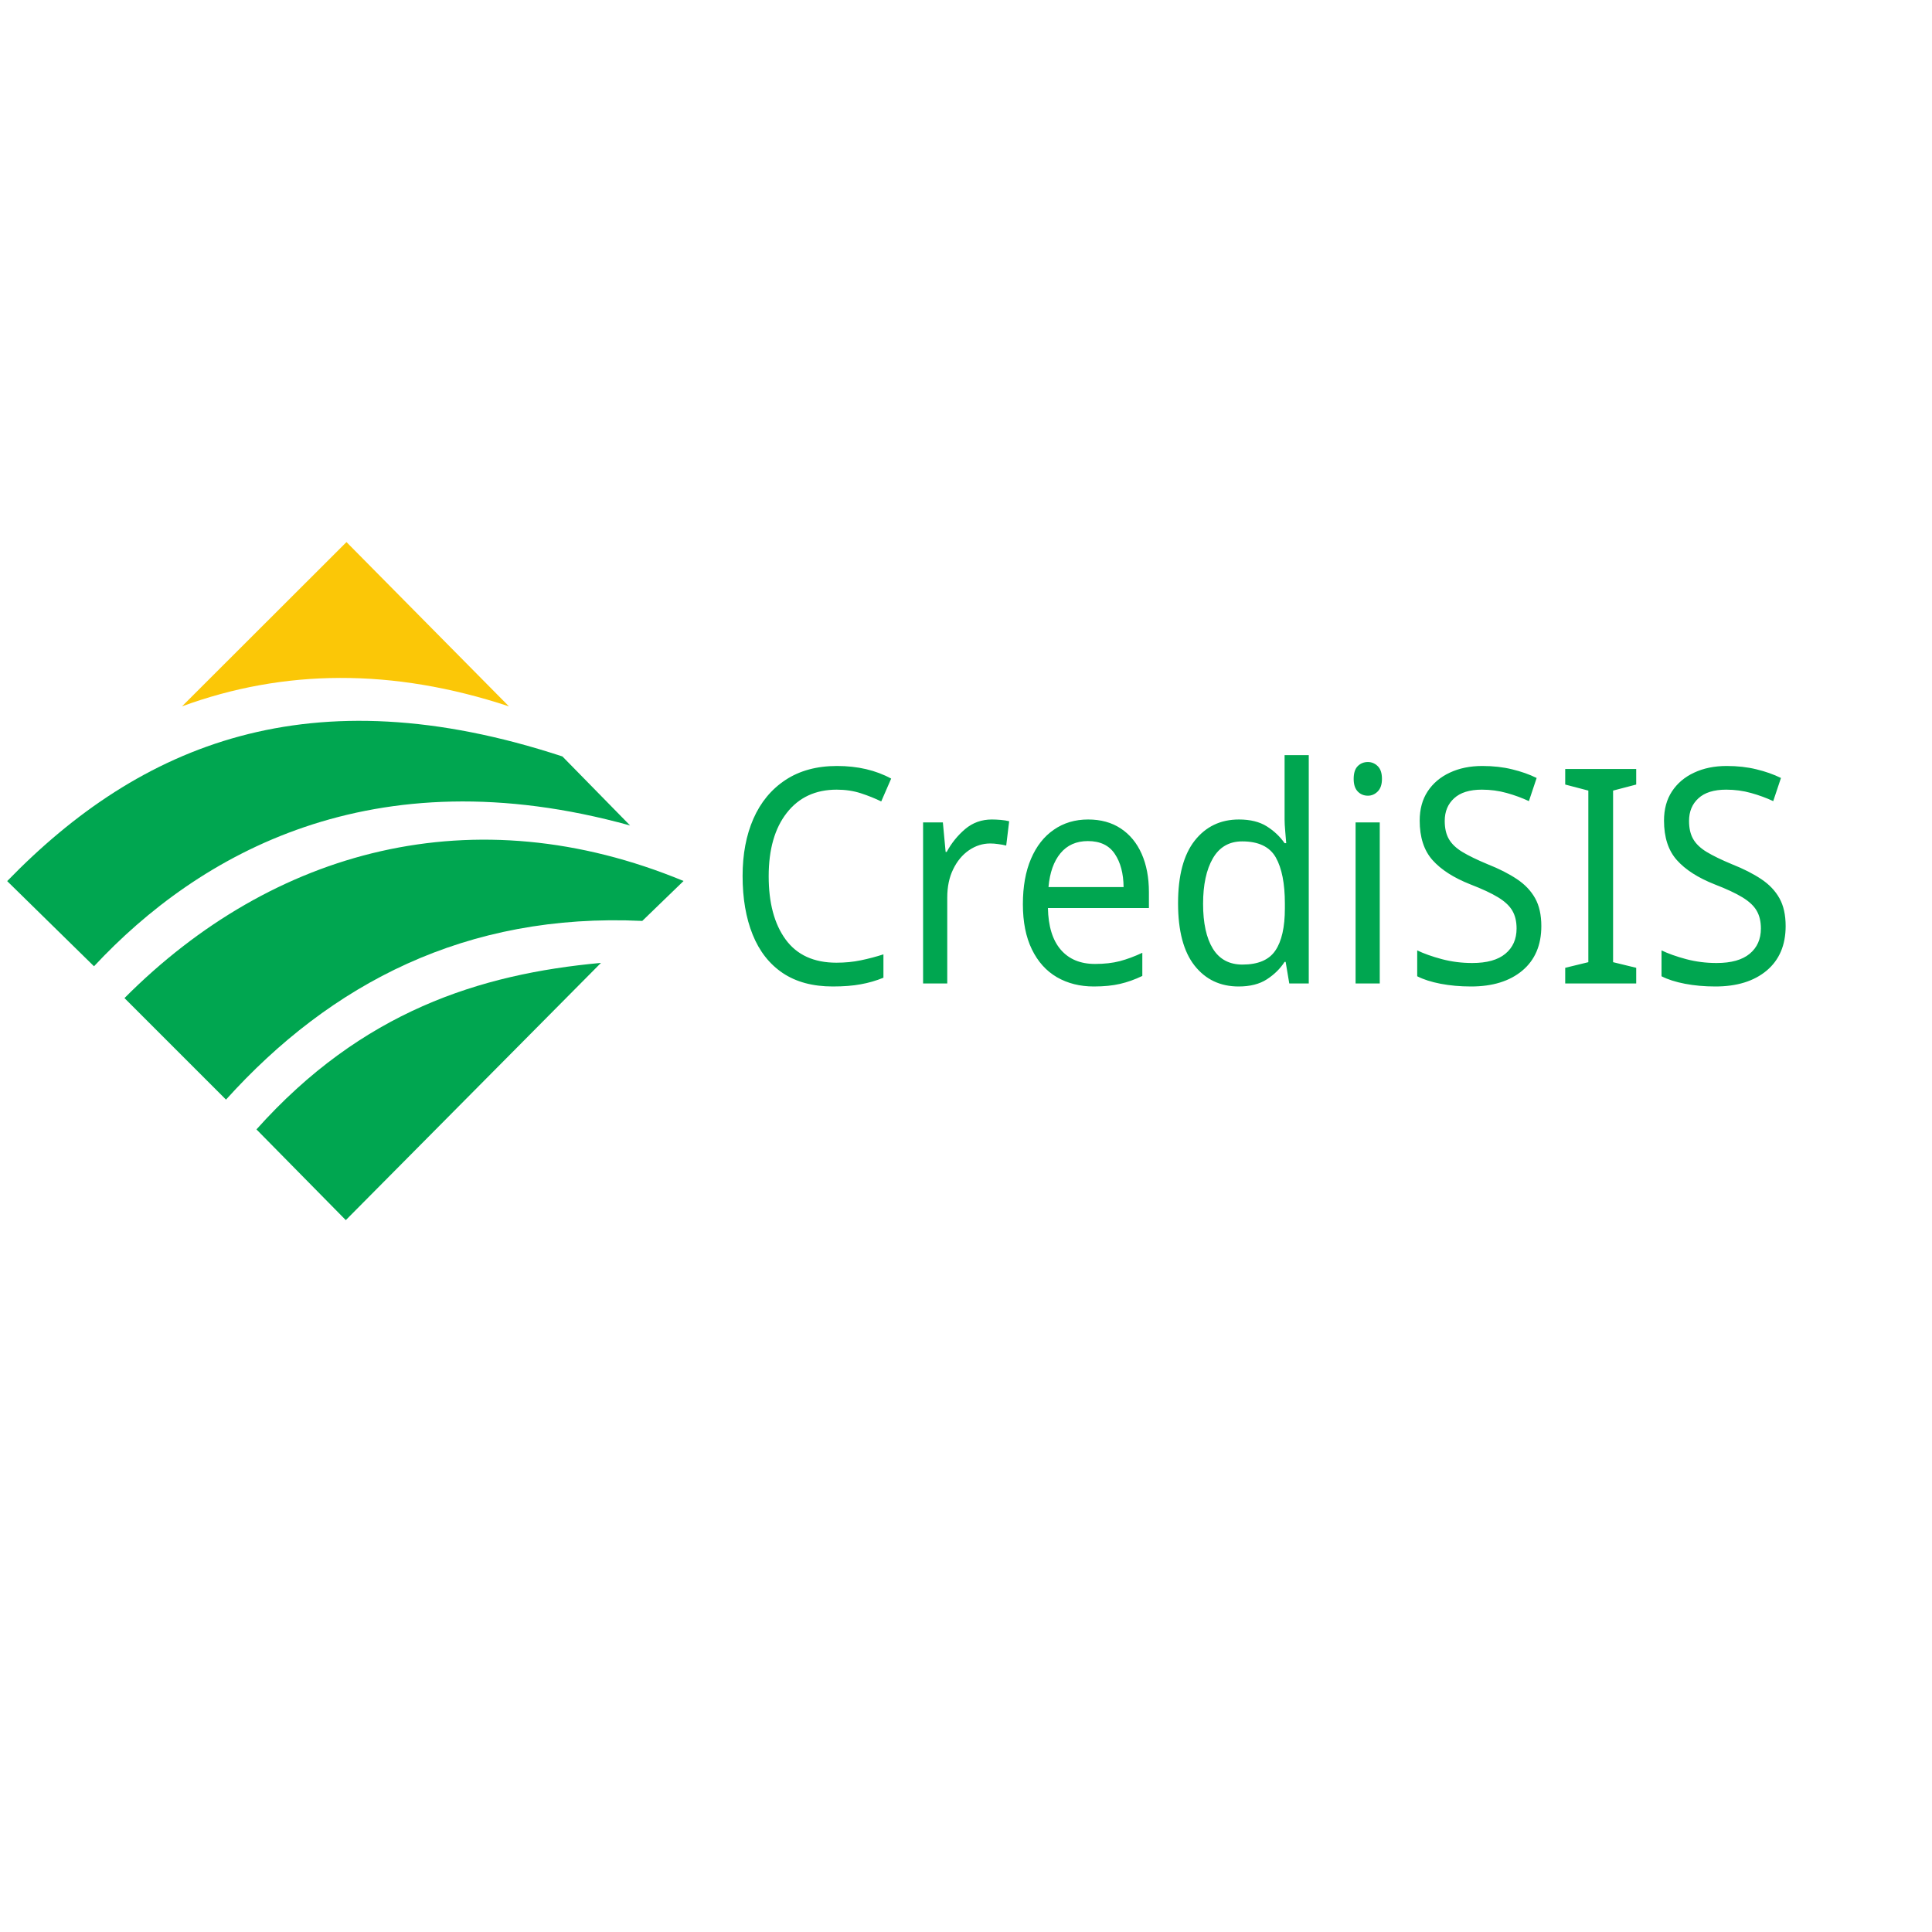
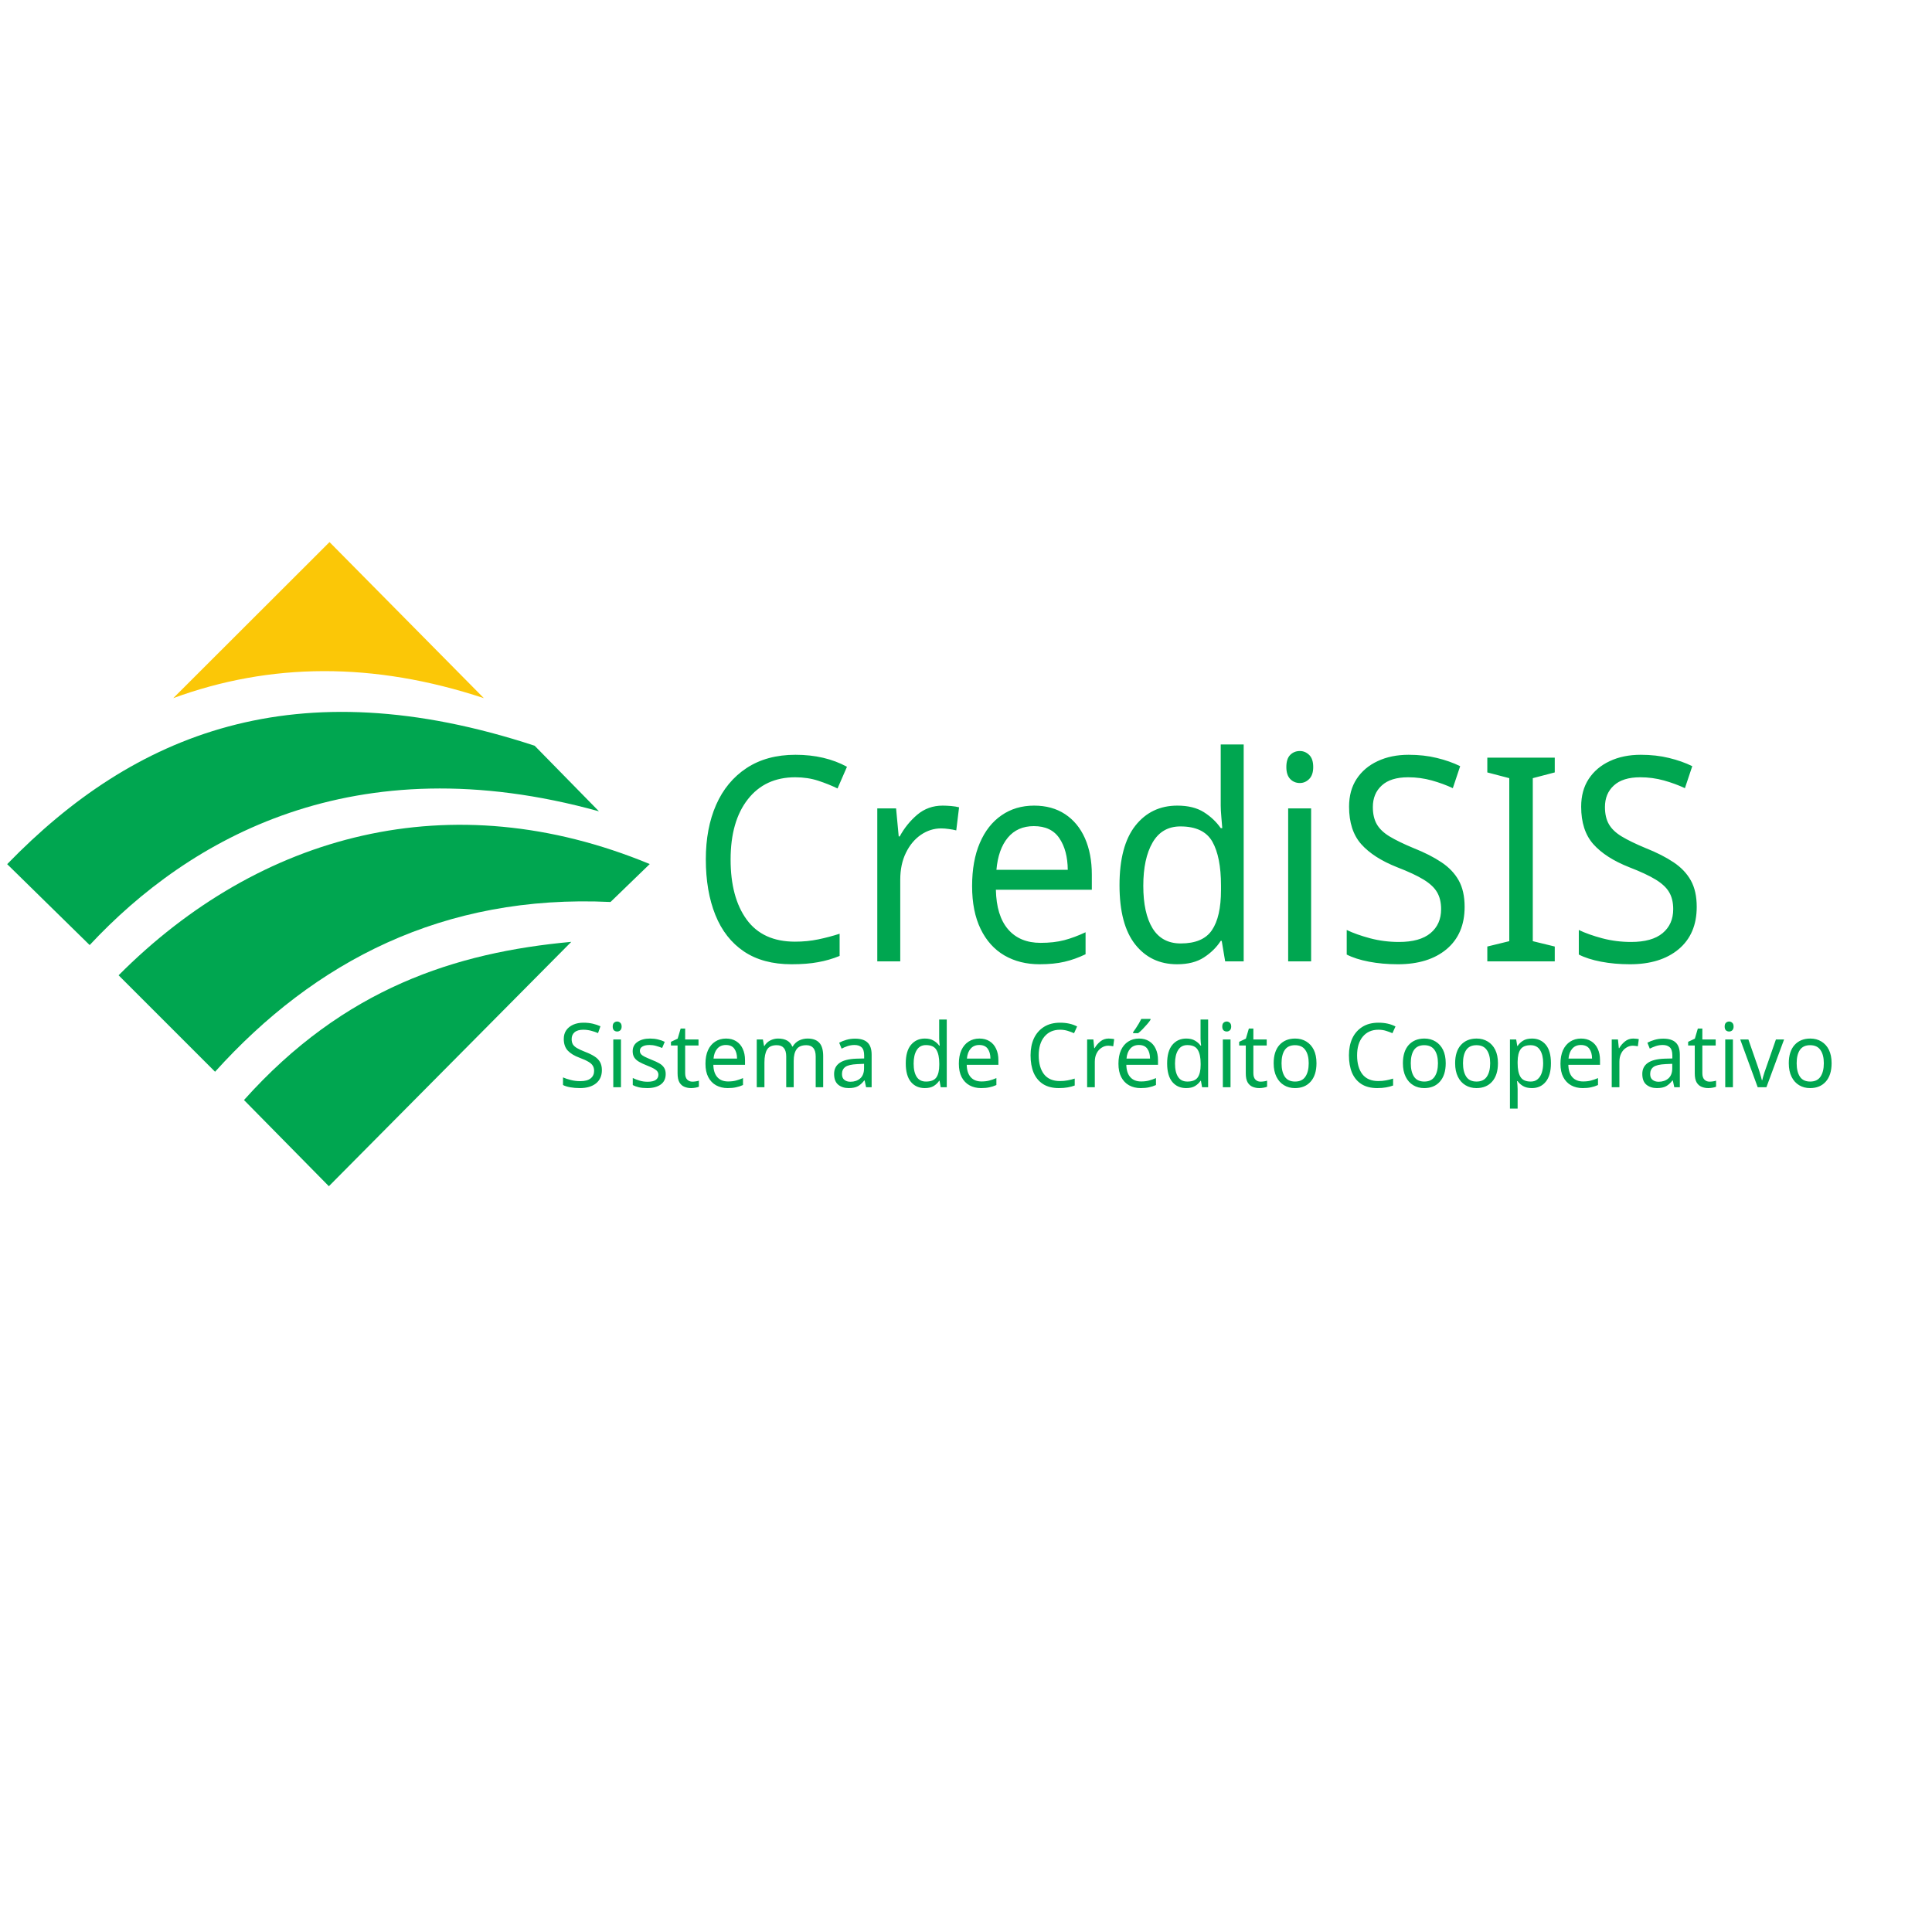
<svg xmlns="http://www.w3.org/2000/svg" version="1.1" id="svg2" width="2500" height="2500" viewBox="0 0 2500 2500">
  <defs id="defs6" />
  <g id="g8" transform="matrix(1.333333,0,0,-1.333333,0,136)">
-     <g id="g10" transform="matrix(0.6478625,0,0,0.6478625,6.636451,-1082.223)">
+     <g id="g10" transform="matrix(0.6154696,0,0,0.6154696,6.653027,-1049.317)">
      <path d="M 508.785,1015.85 752.137,769.777 c -174.219,57.606 -337.149,55.953 -489.742,0 l 246.39,246.073" style="fill:#fbc707;fill-opacity:1;fill-rule:evenodd;stroke:none" id="path12" />
      <path d="M 0.512,507.996 130.578,380.41 C 287.023,548.137 547.082,698.457 933.641,591.316 L 832.242,694.738 C 454.086,819.035 200.172,713.66 0.512,507.996 Z M 176.207,332.758 328.305,180.66 c 156.843,173.832 359.574,280.125 623.586,267.688 l 61.849,59.824 C 700.063,637.961 398.625,556.164 176.207,332.758 Z M 373.926,136.047 507.766,0.148 890.027,385.484 C 707.859,368.785 531.742,312.41 373.926,136.047" style="fill:#00a650;fill-opacity:1;fill-rule:evenodd;stroke:none" id="path14" />
      <g id="g16" transform="scale(10)">
+         <text xml:space="preserve" transform="matrix(0.968779,0,0,-1,87,15.6285)" style="font-variant:normal;font-weight:normal;font-size:14.051px;font-family:Humanist521BT;-inkscape-font-specification:Humanist521BT-Roman;writing-mode:lr-tb;fill:#00a650;fill-opacity:1;fill-rule:nonzero;stroke:none" id="text20">
+           <tspan id="tspan18" x="0" y="0">Sistema de Crédito Cooperativo</tspan>
+         </text>
        <text xml:space="preserve" transform="matrix(0.916037,0,0,-1,107.697,35.468)" style="font-variant:normal;font-weight:normal;font-size:44.993px;font-family:Humanist521BT;-inkscape-font-specification:Humanist521BT-Roman;writing-mode:lr-tb;fill:#00a650;fill-opacity:1;fill-rule:nonzero;stroke:none" id="text24">
          <tspan id="tspan22" x="0" y="0">CrediSIS</tspan>
        </text>
      </g>
    </g>
  </g>
</svg>
